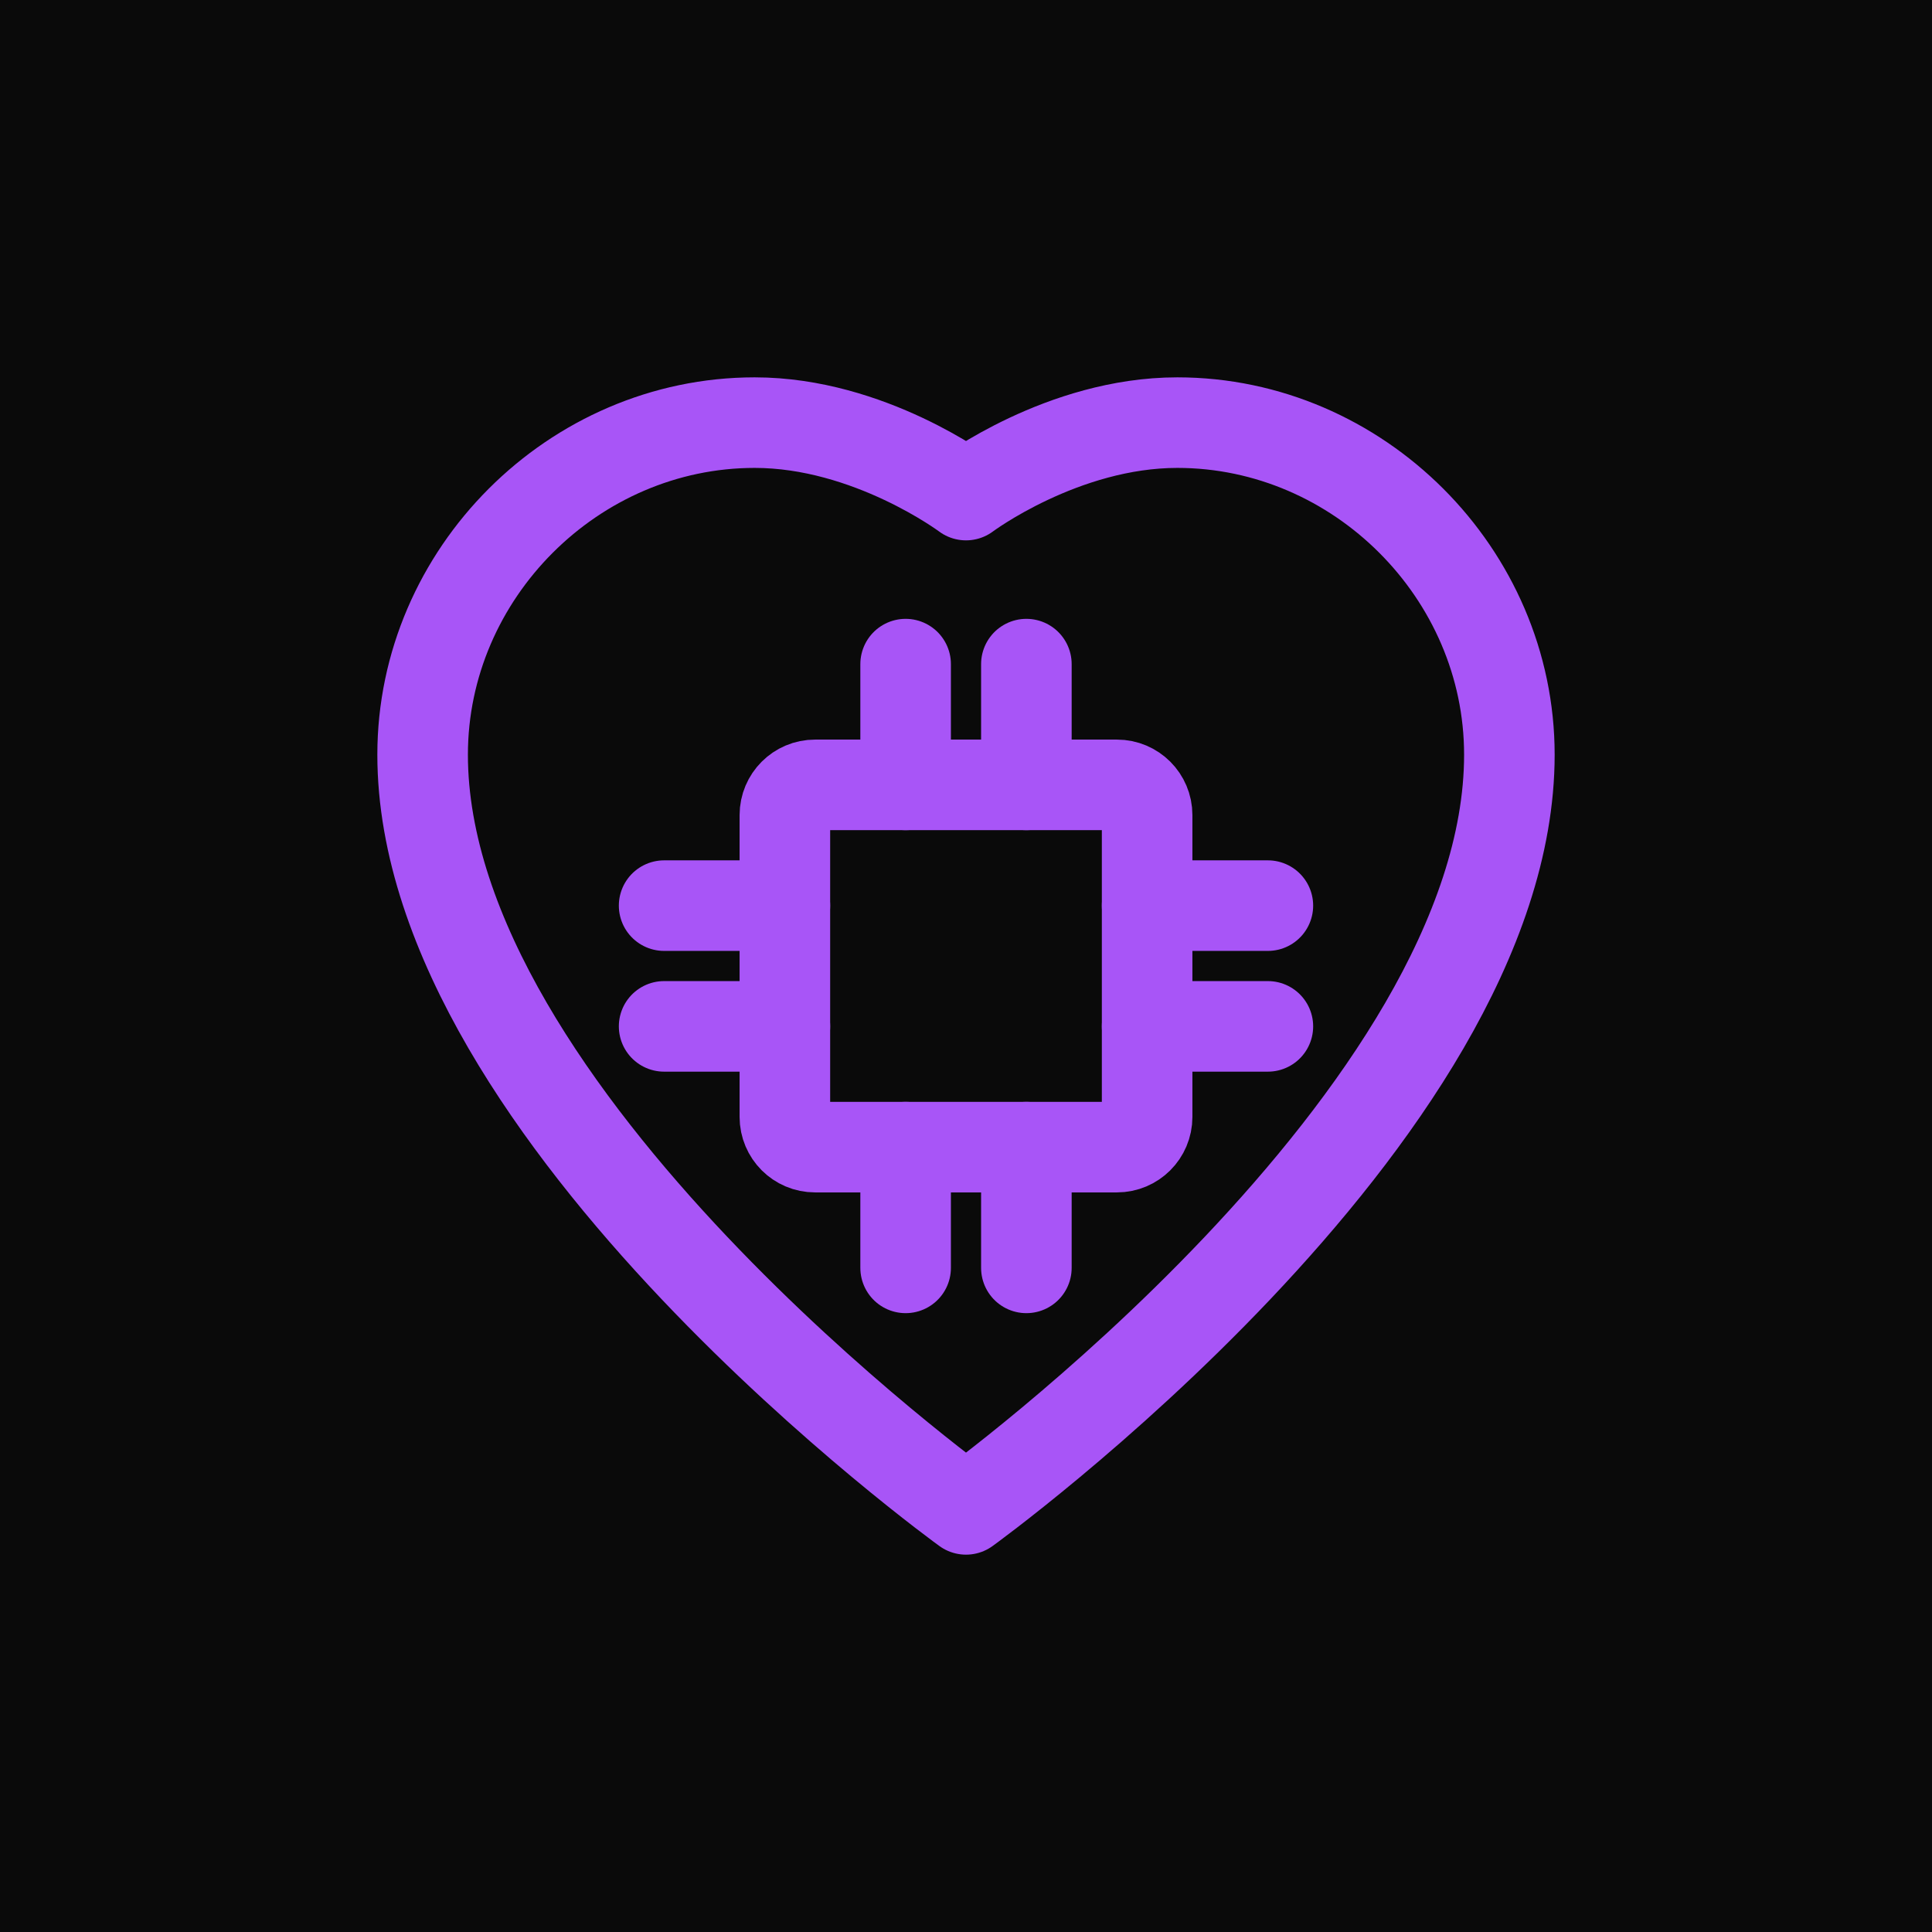
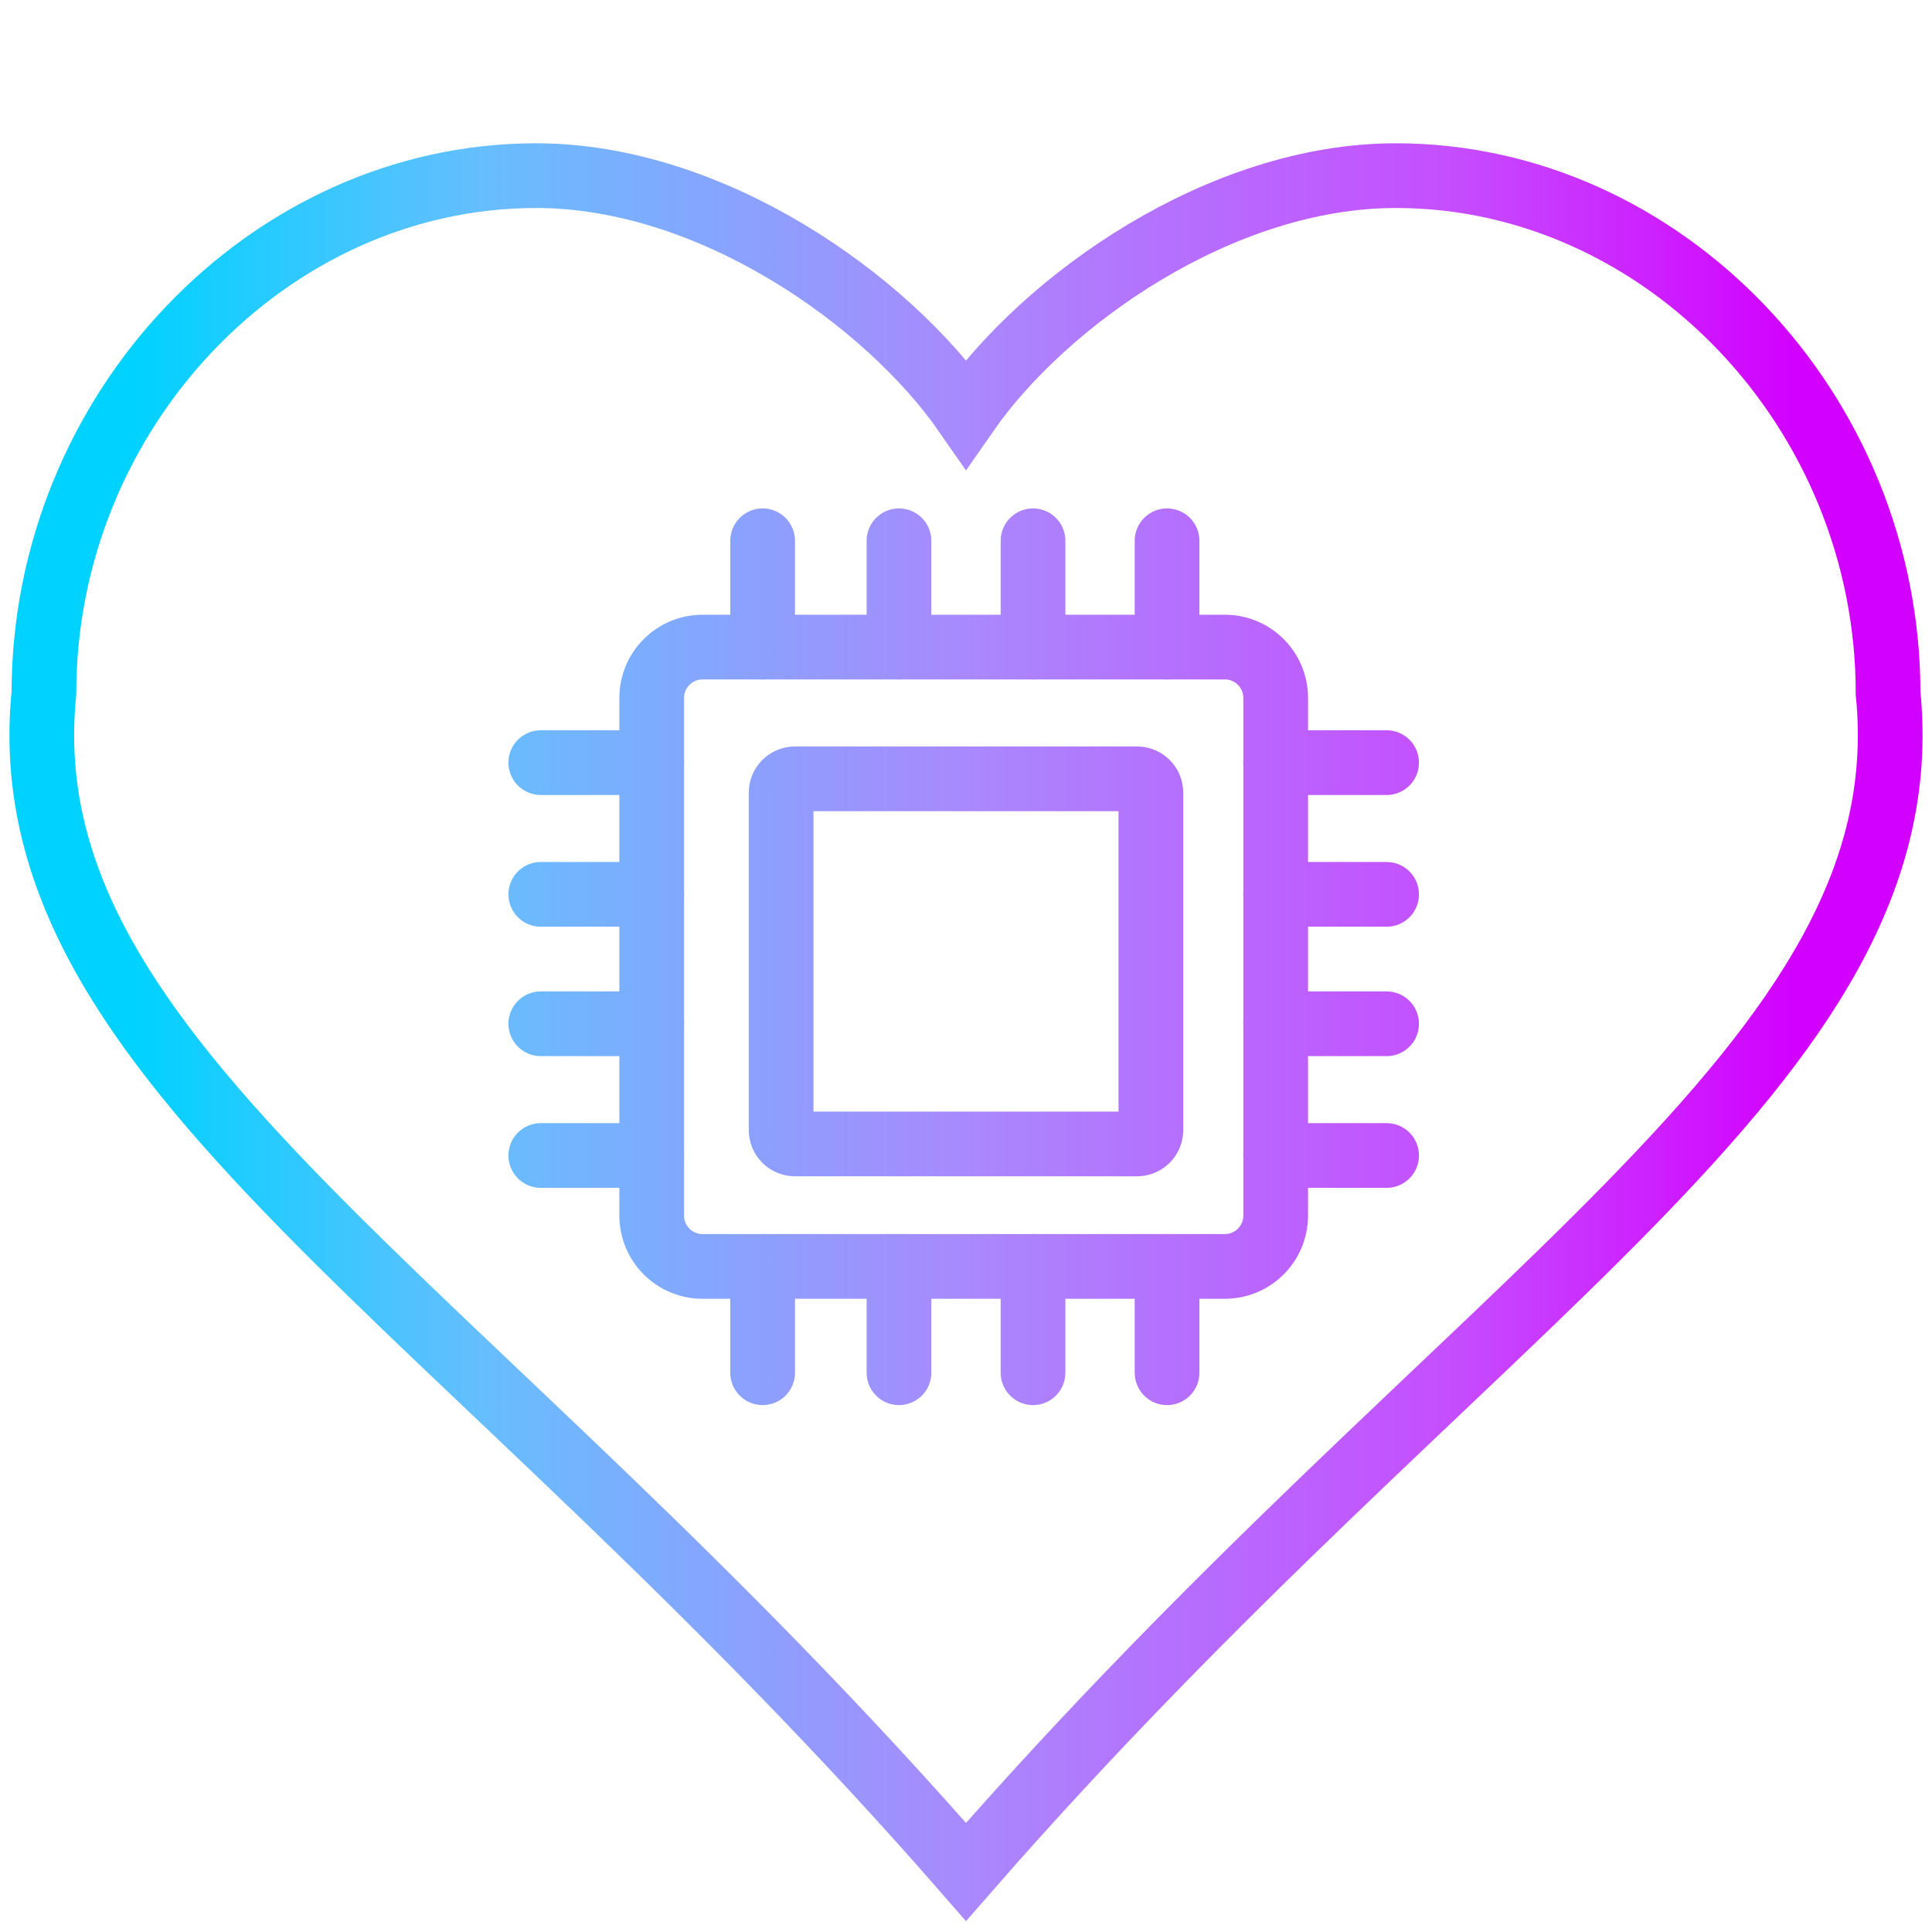
- <svg xmlns="http://www.w3.org/2000/svg" width="32" height="32" viewBox="0 0 32 32">
-   <rect width="32" height="32" fill="#0a0a0a" />
-   <g transform="translate(4,4)" fill="none" stroke="#a855f7" stroke-width="1.5" stroke-linecap="round" stroke-linejoin="round">
-     <path d="M12 21C12 21 3 14.5 3 8.5C3 5.5 5.5 3 8.5 3C10.4 3 12 4.2 12 4.2C12 4.2 13.6 3 15.5 3C18.5 3 21 5.5 21 8.5C21 14.5 12 21 12 21Z" />
-     <rect x="9" y="9" width="6" height="6" rx="0.5" />
-     <line x1="11" y1="9" x2="11" y2="7" />
-     <line x1="13" y1="9" x2="13" y2="7" />
-     <line x1="11" y1="15" x2="11" y2="17" />
-     <line x1="13" y1="15" x2="13" y2="17" />
-     <line x1="9" y1="11" x2="7" y2="11" />
-     <line x1="9" y1="13" x2="7" y2="13" />
-     <line x1="15" y1="11" x2="17" y2="11" />
-     <line x1="15" y1="13" x2="17" y2="13" />
+ <svg xmlns="http://www.w3.org/2000/svg" width="32" height="32" viewBox="0 0 836 836">
+   <defs>
+     <linearGradient id="grad" x1="0" y1="0" x2="836" y2="0" gradientUnits="userSpaceOnUse">
+       <stop offset="0%" stop-color="#00D2FF" />
+       <stop offset="7%" stop-color="#00D2FF" />
+       <stop offset="25%" stop-color="#66BEFE" />
+       <stop offset="50%" stop-color="#A989FD" />
+       <stop offset="75%" stop-color="#C54EFE" />
+       <stop offset="93%" stop-color="#D200FF" />
+       <stop offset="100%" stop-color="#D200FF" />
+     </linearGradient>
+   </defs>
+   <g fill="none" stroke="url(#grad)" stroke-width="28" stroke-linejoin="round" stroke-linecap="round" stroke-miterlimit="1">
+     <path stroke-linejoin="miter" stroke-miterlimit="20" d="M 232,76              C 116,76 19,178 19,300              C 3,460 200,560 418,810              C 636,560 833,460 817,300              C 817,178 720,76 604,76              C 528,76 452,130 418,179              C 384,130 308,76 232,76 Z" />
+     <rect x="282" y="280" width="270" height="268" rx="22" ry="22" />
+     <rect x="338" y="337" width="160" height="158" rx="6" ry="6" />
+     <line x1="330" y1="234" x2="330" y2="280" />
+     <line x1="389" y1="234" x2="389" y2="280" />
+     <line x1="447" y1="234" x2="447" y2="280" />
+     <line x1="505" y1="234" x2="505" y2="280" />
+     <line x1="330" y1="548" x2="330" y2="594" />
+     <line x1="389" y1="548" x2="389" y2="594" />
+     <line x1="447" y1="548" x2="447" y2="594" />
+     <line x1="505" y1="548" x2="505" y2="594" />
+     <line x1="234" y1="330" x2="282" y2="330" />
+     <line x1="234" y1="387" x2="282" y2="387" />
+     <line x1="234" y1="443" x2="282" y2="443" />
+     <line x1="234" y1="500" x2="282" y2="500" />
+     <line x1="552" y1="330" x2="600" y2="330" />
+     <line x1="552" y1="387" x2="600" y2="387" />
+     <line x1="552" y1="443" x2="600" y2="443" />
+     <line x1="552" y1="500" x2="600" y2="500" />
  </g>
</svg>
